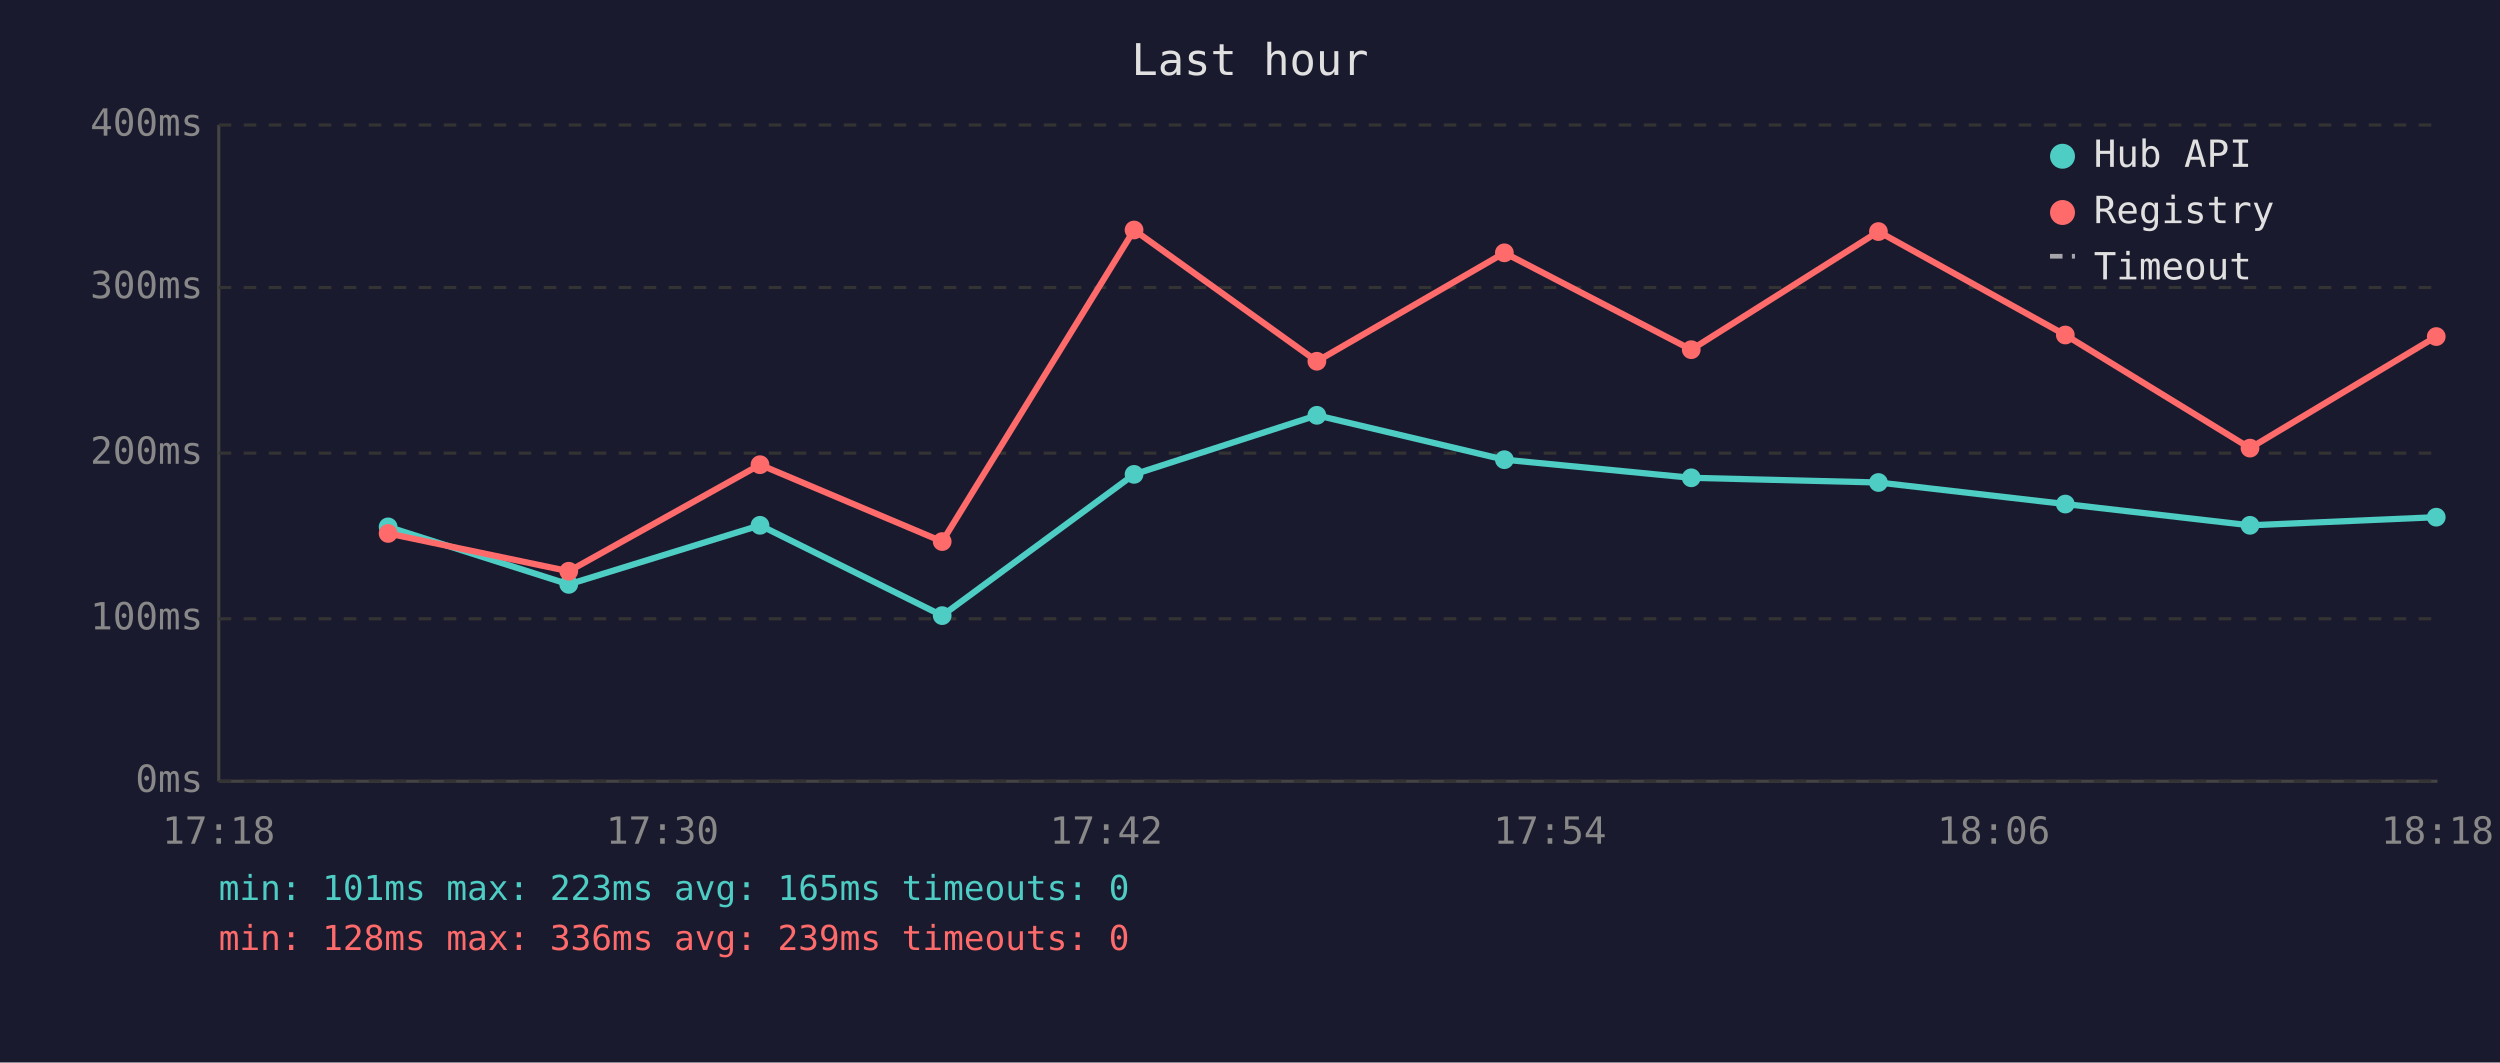
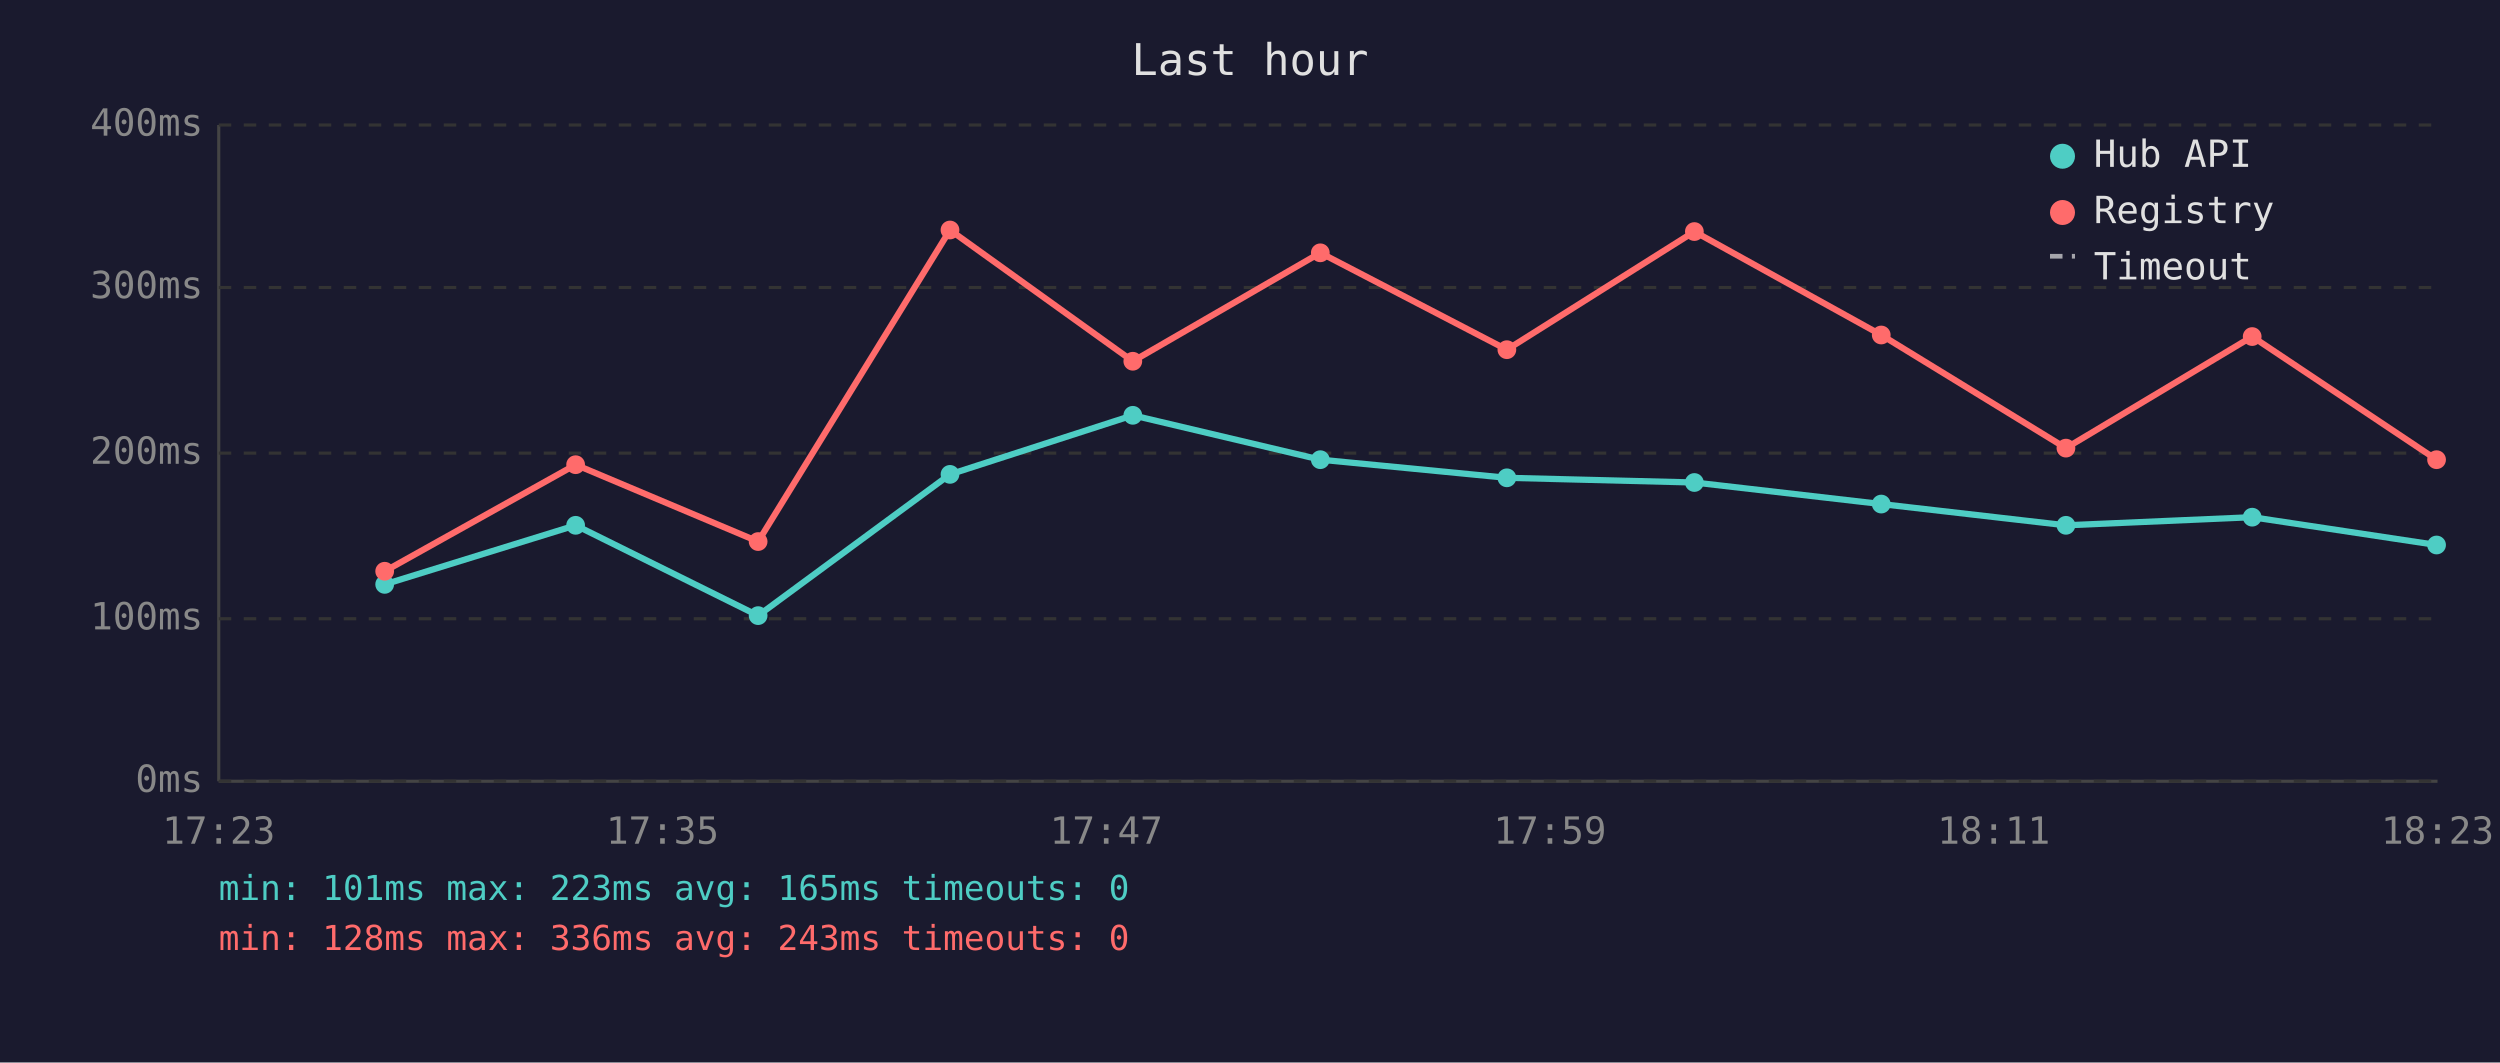
<svg xmlns="http://www.w3.org/2000/svg" viewBox="0 0 800 340" font-family="monospace" font-size="12">
  <rect width="800" height="340" fill="#1a1a2e" />
  <text x="400" y="24" fill="#e0e0e0" font-size="14" text-anchor="middle">Last hour</text>
  <line x1="70" y1="40" x2="70" y2="250" stroke="#444" stroke-width="1" />
  <line x1="70" y1="250" x2="780" y2="250" stroke="#444" stroke-width="1" />
  <line x1="70" y1="250" x2="780" y2="250" stroke="#333" stroke-width="1" stroke-dasharray="4" />
  <text x="65" y="250" fill="#888" text-anchor="end" dominant-baseline="middle">0ms</text>
  <line x1="70" y1="198" x2="780" y2="198" stroke="#333" stroke-width="1" stroke-dasharray="4" />
  <text x="65" y="198" fill="#888" text-anchor="end" dominant-baseline="middle">100ms</text>
  <line x1="70" y1="145" x2="780" y2="145" stroke="#333" stroke-width="1" stroke-dasharray="4" />
  <text x="65" y="145" fill="#888" text-anchor="end" dominant-baseline="middle">200ms</text>
  <line x1="70" y1="92" x2="780" y2="92" stroke="#333" stroke-width="1" stroke-dasharray="4" />
  <text x="65" y="92" fill="#888" text-anchor="end" dominant-baseline="middle">300ms</text>
  <line x1="70" y1="40" x2="780" y2="40" stroke="#333" stroke-width="1" stroke-dasharray="4" />
  <text x="65" y="40" fill="#888" text-anchor="end" dominant-baseline="middle">400ms</text>
-   <text x="70" y="270" fill="#888" text-anchor="middle">17:18</text>
-   <text x="212" y="270" fill="#888" text-anchor="middle">17:30</text>
-   <text x="354" y="270" fill="#888" text-anchor="middle">17:42</text>
-   <text x="496" y="270" fill="#888" text-anchor="middle">17:54</text>
-   <text x="638" y="270" fill="#888" text-anchor="middle">18:06</text>
-   <text x="780" y="270" fill="#888" text-anchor="middle">18:18</text>
-   <polyline points="124.2,168.6 182.0,187.0 243.2,168.1 301.5,197.0 362.9,151.8 421.4,132.9 481.4,147.1 541.2,152.9 601.1,154.4 660.9,161.3 720.0,168.1 779.6,165.5" fill="none" stroke="#4ecdc4" stroke-width="2" opacity="1" />
-   <circle cx="124.2" cy="168.6" r="3" fill="#4ecdc4" />
-   <circle cx="182.0" cy="187.0" r="3" fill="#4ecdc4" />
-   <circle cx="243.2" cy="168.1" r="3" fill="#4ecdc4" />
-   <circle cx="301.5" cy="197.0" r="3" fill="#4ecdc4" />
-   <circle cx="362.9" cy="151.8" r="3" fill="#4ecdc4" />
-   <circle cx="421.4" cy="132.9" r="3" fill="#4ecdc4" />
-   <circle cx="481.4" cy="147.1" r="3" fill="#4ecdc4" />
-   <circle cx="541.2" cy="152.9" r="3" fill="#4ecdc4" />
-   <circle cx="601.1" cy="154.4" r="3" fill="#4ecdc4" />
-   <circle cx="660.9" cy="161.3" r="3" fill="#4ecdc4" />
-   <circle cx="720.0" cy="168.1" r="3" fill="#4ecdc4" />
-   <circle cx="779.6" cy="165.5" r="3" fill="#4ecdc4" />
-   <polyline points="124.2,170.7 182.0,182.8 243.2,148.7 301.5,173.3 362.9,73.6 421.4,115.6 481.4,80.9 541.2,111.9 601.1,74.1 660.9,107.2 720.0,143.4 779.6,107.7" fill="none" stroke="#ff6b6b" stroke-width="2" opacity="1" />
-   <circle cx="124.2" cy="170.7" r="3" fill="#ff6b6b" />
-   <circle cx="182.0" cy="182.8" r="3" fill="#ff6b6b" />
-   <circle cx="243.2" cy="148.7" r="3" fill="#ff6b6b" />
-   <circle cx="301.5" cy="173.3" r="3" fill="#ff6b6b" />
-   <circle cx="362.9" cy="73.6" r="3" fill="#ff6b6b" />
-   <circle cx="421.4" cy="115.6" r="3" fill="#ff6b6b" />
-   <circle cx="481.4" cy="80.9" r="3" fill="#ff6b6b" />
-   <circle cx="541.2" cy="111.9" r="3" fill="#ff6b6b" />
-   <circle cx="601.1" cy="74.1" r="3" fill="#ff6b6b" />
-   <circle cx="660.9" cy="107.2" r="3" fill="#ff6b6b" />
-   <circle cx="720.0" cy="143.4" r="3" fill="#ff6b6b" />
-   <circle cx="779.6" cy="107.7" r="3" fill="#ff6b6b" />
+   <text x="70" y="270" fill="#888" text-anchor="middle">17:23</text>
+   <text x="212" y="270" fill="#888" text-anchor="middle">17:35</text>
+   <text x="354" y="270" fill="#888" text-anchor="middle">17:47</text>
+   <text x="496" y="270" fill="#888" text-anchor="middle">17:59</text>
+   <text x="638" y="270" fill="#888" text-anchor="middle">18:11</text>
+   <text x="780" y="270" fill="#888" text-anchor="middle">18:23</text>
+   <polyline points="123.1,187.0 184.2,168.1 242.6,197.0 304.0,151.8 362.5,132.9 422.5,147.1 482.2,152.9 542.2,154.4 602.0,161.3 661.1,168.1 720.7,165.5 779.7,174.4" fill="none" stroke="#4ecdc4" stroke-width="2" opacity="1" />
+   <circle cx="123.1" cy="187.0" r="3" fill="#4ecdc4" />
+   <circle cx="184.2" cy="168.1" r="3" fill="#4ecdc4" />
+   <circle cx="242.6" cy="197.0" r="3" fill="#4ecdc4" />
+   <circle cx="304.0" cy="151.8" r="3" fill="#4ecdc4" />
+   <circle cx="362.5" cy="132.9" r="3" fill="#4ecdc4" />
+   <circle cx="422.5" cy="147.1" r="3" fill="#4ecdc4" />
+   <circle cx="482.2" cy="152.9" r="3" fill="#4ecdc4" />
+   <circle cx="542.2" cy="154.4" r="3" fill="#4ecdc4" />
+   <circle cx="602.0" cy="161.3" r="3" fill="#4ecdc4" />
+   <circle cx="661.1" cy="168.1" r="3" fill="#4ecdc4" />
+   <circle cx="720.7" cy="165.5" r="3" fill="#4ecdc4" />
+   <circle cx="779.7" cy="174.4" r="3" fill="#4ecdc4" />
+   <polyline points="123.1,182.8 184.2,148.7 242.6,173.3 304.0,73.6 362.5,115.6 422.5,80.9 482.2,111.9 542.2,74.1 602.0,107.2 661.1,143.4 720.7,107.7 779.7,147.1" fill="none" stroke="#ff6b6b" stroke-width="2" opacity="1" />
+   <circle cx="123.1" cy="182.8" r="3" fill="#ff6b6b" />
+   <circle cx="184.2" cy="148.7" r="3" fill="#ff6b6b" />
+   <circle cx="242.6" cy="173.3" r="3" fill="#ff6b6b" />
+   <circle cx="304.0" cy="73.6" r="3" fill="#ff6b6b" />
+   <circle cx="362.5" cy="115.6" r="3" fill="#ff6b6b" />
+   <circle cx="422.5" cy="80.9" r="3" fill="#ff6b6b" />
+   <circle cx="482.2" cy="111.9" r="3" fill="#ff6b6b" />
+   <circle cx="542.2" cy="74.1" r="3" fill="#ff6b6b" />
+   <circle cx="602.0" cy="107.2" r="3" fill="#ff6b6b" />
+   <circle cx="661.1" cy="143.4" r="3" fill="#ff6b6b" />
+   <circle cx="720.7" cy="107.7" r="3" fill="#ff6b6b" />
+   <circle cx="779.7" cy="147.1" r="3" fill="#ff6b6b" />
  <circle cx="660" cy="50" r="4" fill="#4ecdc4" />
  <text x="670" y="50" fill="#e0e0e0" dominant-baseline="middle">Hub API</text>
  <circle cx="660" cy="68" r="4" fill="#ff6b6b" />
  <text x="670" y="68" fill="#e0e0e0" dominant-baseline="middle">Registry</text>
  <line x1="656" y1="82" x2="664" y2="82" stroke="#e0e0e0" stroke-width="1.5" stroke-dasharray="4,3" opacity="0.7" />
  <text x="670" y="86" fill="#e0e0e0" dominant-baseline="middle">Timeout</text>
  <text x="70" y="288" fill="#4ecdc4" font-size="11">min: 101ms  max: 223ms  avg: 165ms  timeouts: 0</text>
-   <text x="70" y="304" fill="#ff6b6b" font-size="11">min: 128ms  max: 336ms  avg: 239ms  timeouts: 0</text>
+   <text x="70" y="304" fill="#ff6b6b" font-size="11">min: 128ms  max: 336ms  avg: 243ms  timeouts: 0</text>
</svg>
